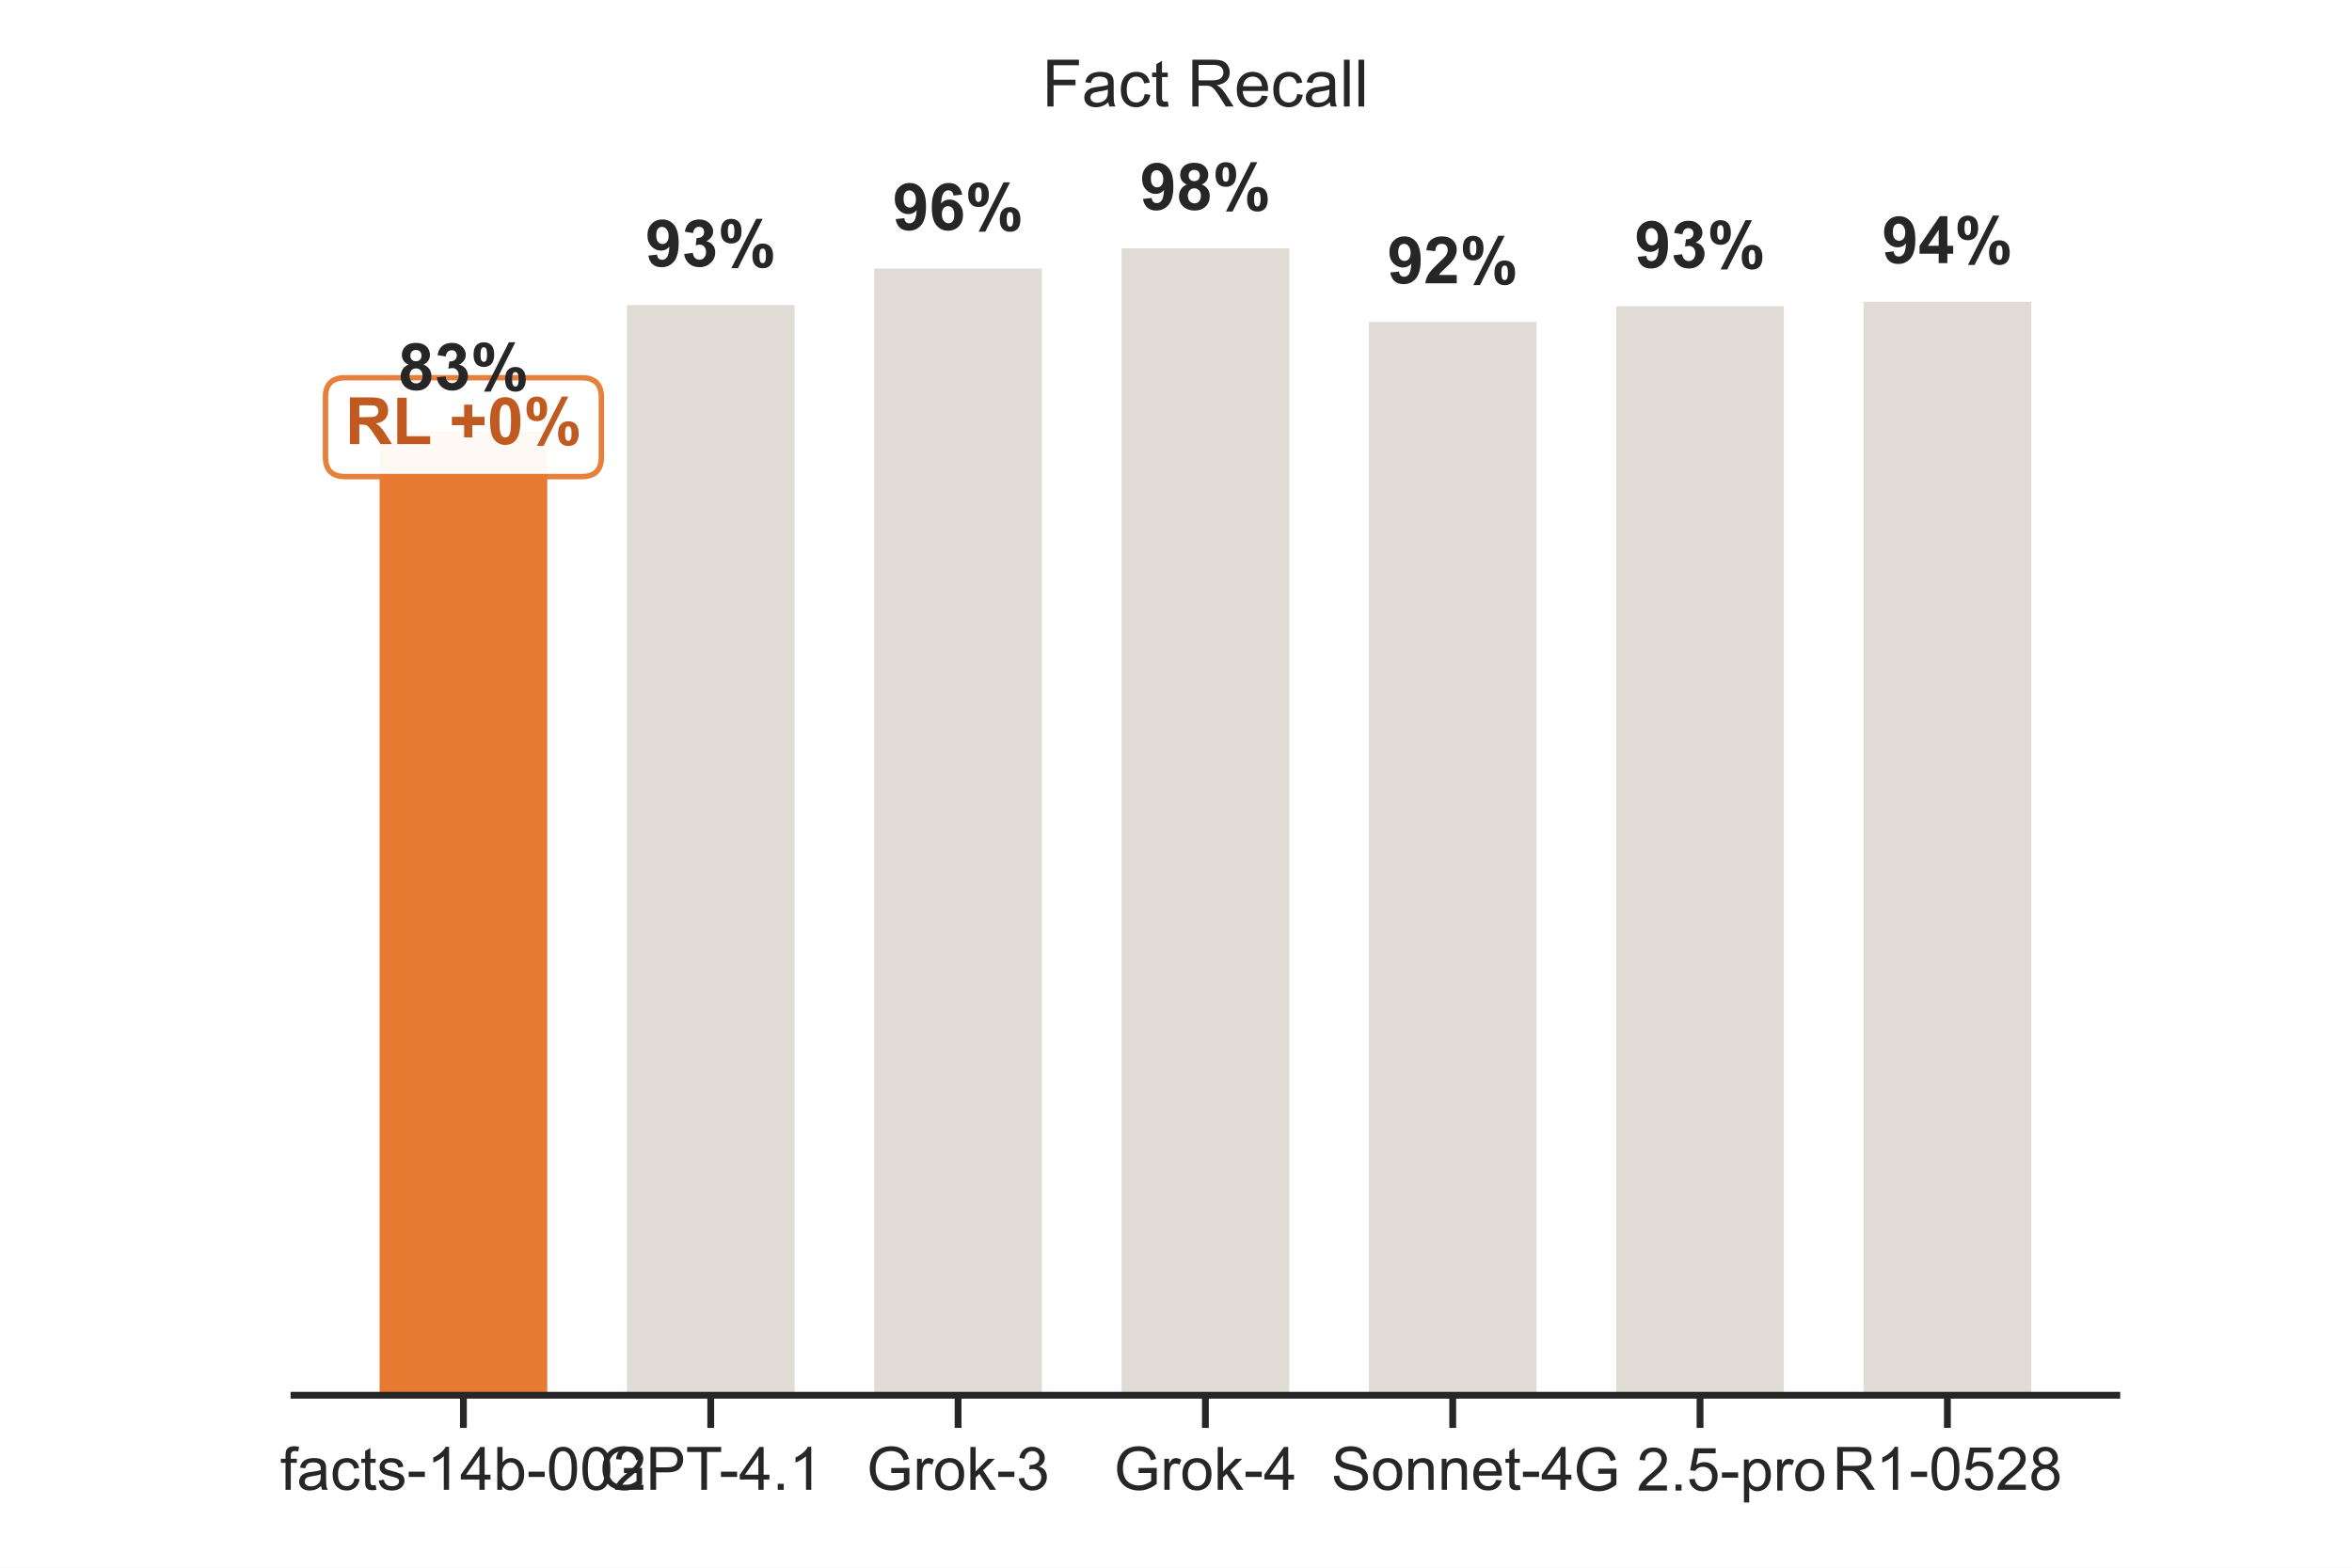
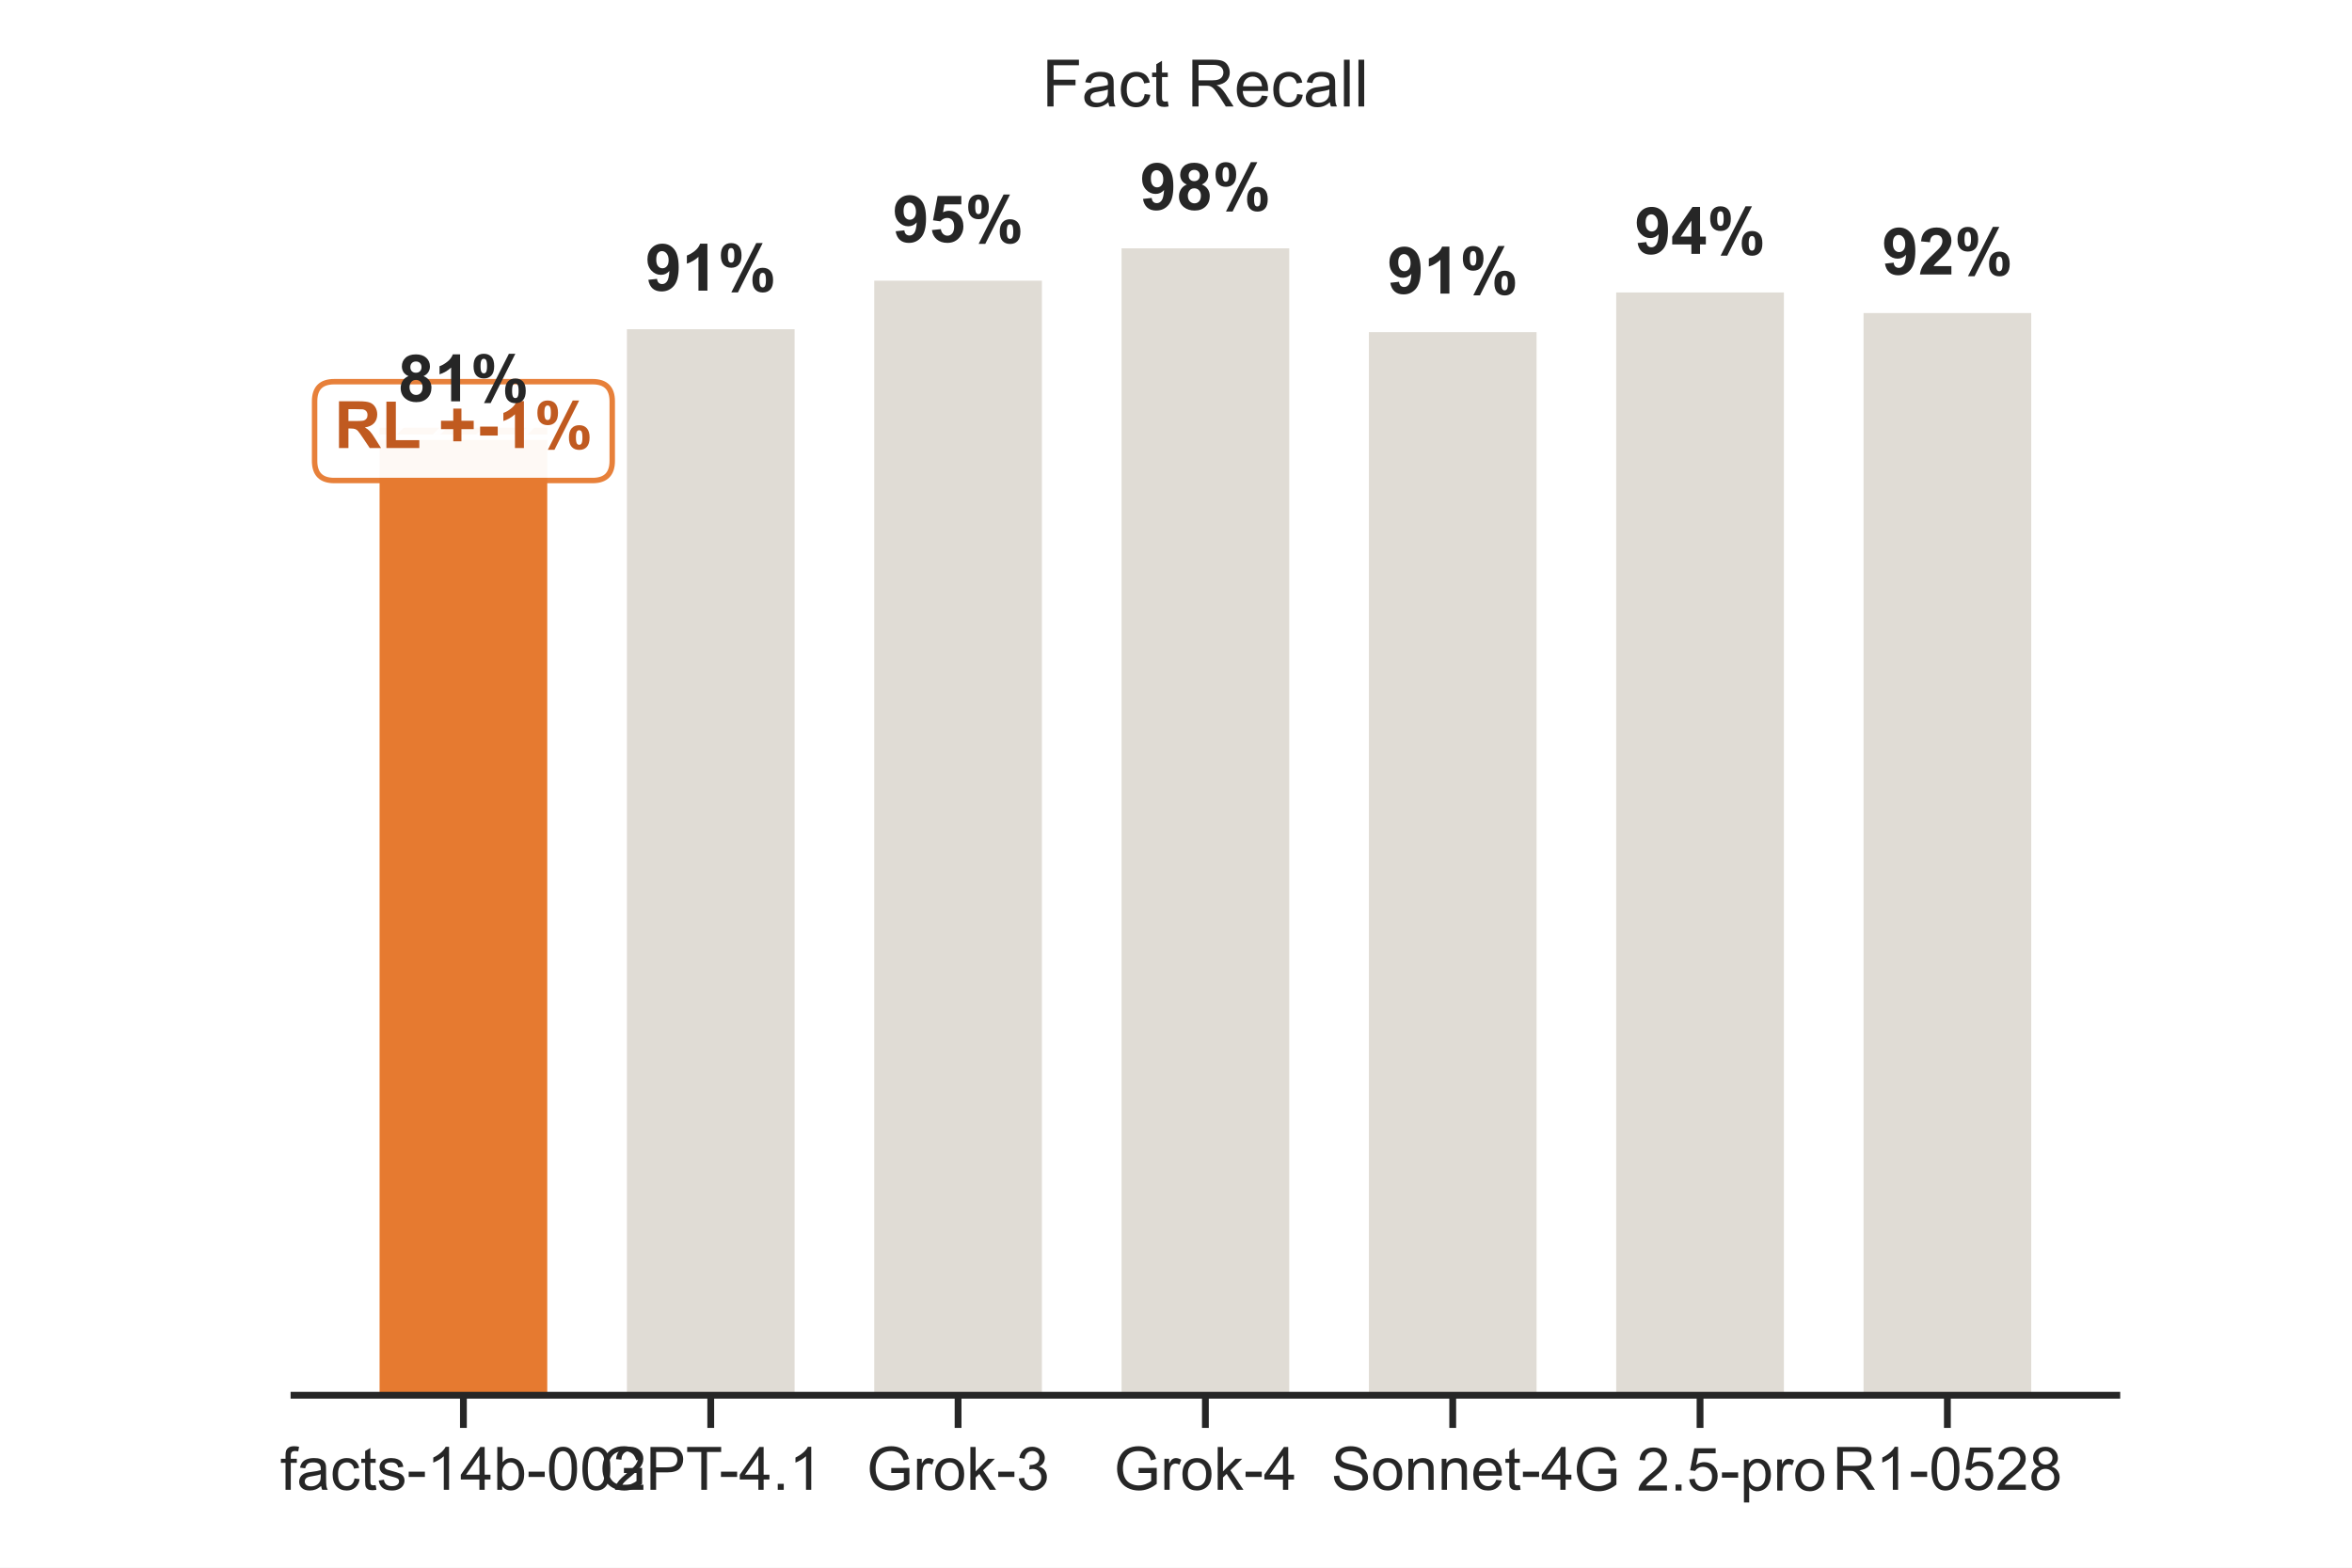
<svg xmlns="http://www.w3.org/2000/svg" xmlns:xlink="http://www.w3.org/1999/xlink" width="432pt" height="288pt" viewBox="0 0 432 288" version="1.1">
  <defs>
    <style type="text/css">*{stroke-linejoin: round; stroke-linecap: butt}</style>
  </defs>
  <g id="figure_1">
    <g id="patch_1">
      <path d="M 0 288  L 432 288  L 432 0  L 0 0  z " style="fill: #ffffff" />
    </g>
    <g id="axes_1">
      <g id="patch_2">
        <path d="M 54 256.32  L 388.8 256.32  L 388.8 34.56  L 54 34.56  z " style="fill: #ffffff" />
      </g>
      <g id="matplotlib.axis_1">
        <g id="xtick_1">
          <g id="line2d_1">
            <defs>
-               <path id="m5589524dae" d="M 0 0  L 0 6  " style="stroke: #262626; stroke-width: 1.25" />
+               <path id="mf2af52d1f0" d="M 0 0  L 0 6  " style="stroke: #262626; stroke-width: 1.25" />
            </defs>
            <g>
-               <use xlink:href="#m5589524dae" x="85.118" y="256.32" style="fill: #262626; stroke: #262626; stroke-width: 1.25" />
+               <use xlink:href="#mf2af52d1f0" x="85.118" y="256.32" style="fill: #262626; stroke: #262626; stroke-width: 1.25" />
            </g>
          </g>
          <g id="text_1">
            <g style="fill: #262626" transform="translate(51.48957 273.6936) scale(0.11 -0.11)">
              <defs>
                <path id="ArialMT-66" d="M 556 0  L 556 2881  L 59 2881  L 59 3319  L 556 3319  L 556 3672  Q 556 4006 616 4169  Q 697 4388 901 4523  Q 1106 4659 1475 4659  Q 1713 4659 2000 4603  L 1916 4113  Q 1741 4144 1584 4144  Q 1328 4144 1222 4034  Q 1116 3925 1116 3625  L 1116 3319  L 1763 3319  L 1763 2881  L 1116 2881  L 1116 0  L 556 0  z " transform="scale(0.015625)" />
                <path id="ArialMT-61" d="M 2588 409  Q 2275 144 1986 34  Q 1697 -75 1366 -75  Q 819 -75 525 192  Q 231 459 231 875  Q 231 1119 342 1320  Q 453 1522 633 1644  Q 813 1766 1038 1828  Q 1203 1872 1538 1913  Q 2219 1994 2541 2106  Q 2544 2222 2544 2253  Q 2544 2597 2384 2738  Q 2169 2928 1744 2928  Q 1347 2928 1158 2789  Q 969 2650 878 2297  L 328 2372  Q 403 2725 575 2942  Q 747 3159 1072 3276  Q 1397 3394 1825 3394  Q 2250 3394 2515 3294  Q 2781 3194 2906 3042  Q 3031 2891 3081 2659  Q 3109 2516 3109 2141  L 3109 1391  Q 3109 606 3145 398  Q 3181 191 3288 0  L 2700 0  Q 2613 175 2588 409  z M 2541 1666  Q 2234 1541 1622 1453  Q 1275 1403 1131 1340  Q 988 1278 909 1158  Q 831 1038 831 891  Q 831 666 1001 516  Q 1172 366 1500 366  Q 1825 366 2078 508  Q 2331 650 2450 897  Q 2541 1088 2541 1459  L 2541 1666  z " transform="scale(0.015625)" />
                <path id="ArialMT-63" d="M 2588 1216  L 3141 1144  Q 3050 572 2676 248  Q 2303 -75 1759 -75  Q 1078 -75 664 370  Q 250 816 250 1647  Q 250 2184 428 2587  Q 606 2991 970 3192  Q 1334 3394 1763 3394  Q 2303 3394 2647 3120  Q 2991 2847 3088 2344  L 2541 2259  Q 2463 2594 2264 2762  Q 2066 2931 1784 2931  Q 1359 2931 1093 2626  Q 828 2322 828 1663  Q 828 994 1084 691  Q 1341 388 1753 388  Q 2084 388 2306 591  Q 2528 794 2588 1216  z " transform="scale(0.015625)" />
                <path id="ArialMT-74" d="M 1650 503  L 1731 6  Q 1494 -44 1306 -44  Q 1000 -44 831 53  Q 663 150 594 308  Q 525 466 525 972  L 525 2881  L 113 2881  L 113 3319  L 525 3319  L 525 4141  L 1084 4478  L 1084 3319  L 1650 3319  L 1650 2881  L 1084 2881  L 1084 941  Q 1084 700 1114 631  Q 1144 563 1211 522  Q 1278 481 1403 481  Q 1497 481 1650 503  z " transform="scale(0.015625)" />
                <path id="ArialMT-73" d="M 197 991  L 753 1078  Q 800 744 1014 566  Q 1228 388 1613 388  Q 2000 388 2187 545  Q 2375 703 2375 916  Q 2375 1106 2209 1216  Q 2094 1291 1634 1406  Q 1016 1563 777 1677  Q 538 1791 414 1992  Q 291 2194 291 2438  Q 291 2659 392 2848  Q 494 3038 669 3163  Q 800 3259 1026 3326  Q 1253 3394 1513 3394  Q 1903 3394 2198 3281  Q 2494 3169 2634 2976  Q 2775 2784 2828 2463  L 2278 2388  Q 2241 2644 2061 2787  Q 1881 2931 1553 2931  Q 1166 2931 1000 2803  Q 834 2675 834 2503  Q 834 2394 903 2306  Q 972 2216 1119 2156  Q 1203 2125 1616 2013  Q 2213 1853 2448 1751  Q 2684 1650 2818 1456  Q 2953 1263 2953 975  Q 2953 694 2789 445  Q 2625 197 2315 61  Q 2006 -75 1616 -75  Q 969 -75 630 194  Q 291 463 197 991  z " transform="scale(0.015625)" />
                <path id="ArialMT-2d" d="M 203 1375  L 203 1941  L 1931 1941  L 1931 1375  L 203 1375  z " transform="scale(0.015625)" />
                <path id="ArialMT-31" d="M 2384 0  L 1822 0  L 1822 3584  Q 1619 3391 1289 3197  Q 959 3003 697 2906  L 697 3450  Q 1169 3672 1522 3987  Q 1875 4303 2022 4600  L 2384 4600  L 2384 0  z " transform="scale(0.015625)" />
                <path id="ArialMT-34" d="M 2069 0  L 2069 1097  L 81 1097  L 81 1613  L 2172 4581  L 2631 4581  L 2631 1613  L 3250 1613  L 3250 1097  L 2631 1097  L 2631 0  L 2069 0  z M 2069 1613  L 2069 3678  L 634 1613  L 2069 1613  z " transform="scale(0.015625)" />
                <path id="ArialMT-62" d="M 941 0  L 419 0  L 419 4581  L 981 4581  L 981 2947  Q 1338 3394 1891 3394  Q 2197 3394 2470 3270  Q 2744 3147 2920 2923  Q 3097 2700 3197 2384  Q 3297 2069 3297 1709  Q 3297 856 2875 390  Q 2453 -75 1863 -75  Q 1275 -75 941 416  L 941 0  z M 934 1684  Q 934 1088 1097 822  Q 1363 388 1816 388  Q 2184 388 2453 708  Q 2722 1028 2722 1663  Q 2722 2313 2464 2622  Q 2206 2931 1841 2931  Q 1472 2931 1203 2611  Q 934 2291 934 1684  z " transform="scale(0.015625)" />
                <path id="ArialMT-30" d="M 266 2259  Q 266 3072 433 3567  Q 600 4063 929 4331  Q 1259 4600 1759 4600  Q 2128 4600 2406 4451  Q 2684 4303 2865 4023  Q 3047 3744 3150 3342  Q 3253 2941 3253 2259  Q 3253 1453 3087 958  Q 2922 463 2592 192  Q 2263 -78 1759 -78  Q 1097 -78 719 397  Q 266 969 266 2259  z M 844 2259  Q 844 1131 1108 757  Q 1372 384 1759 384  Q 2147 384 2411 759  Q 2675 1134 2675 2259  Q 2675 3391 2411 3762  Q 2147 4134 1753 4134  Q 1366 4134 1134 3806  Q 844 3388 844 2259  z " transform="scale(0.015625)" />
                <path id="ArialMT-32" d="M 3222 541  L 3222 0  L 194 0  Q 188 203 259 391  Q 375 700 629 1000  Q 884 1300 1366 1694  Q 2113 2306 2375 2664  Q 2638 3022 2638 3341  Q 2638 3675 2398 3904  Q 2159 4134 1775 4134  Q 1369 4134 1125 3890  Q 881 3647 878 3216  L 300 3275  Q 359 3922 746 4261  Q 1134 4600 1788 4600  Q 2447 4600 2831 4234  Q 3216 3869 3216 3328  Q 3216 3053 3103 2787  Q 2991 2522 2730 2228  Q 2469 1934 1863 1422  Q 1356 997 1212 845  Q 1069 694 975 541  L 3222 541  z " transform="scale(0.015625)" />
              </defs>
              <use xlink:href="#ArialMT-66" />
              <use xlink:href="#ArialMT-61" transform="translate(27.7832 0)" />
              <use xlink:href="#ArialMT-63" transform="translate(83.39844 0)" />
              <use xlink:href="#ArialMT-74" transform="translate(133.3984 0)" />
              <use xlink:href="#ArialMT-73" transform="translate(161.1816 0)" />
              <use xlink:href="#ArialMT-2d" transform="translate(211.1816 0)" />
              <use xlink:href="#ArialMT-31" transform="translate(244.4824 0)" />
              <use xlink:href="#ArialMT-34" transform="translate(300.0977 0)" />
              <use xlink:href="#ArialMT-62" transform="translate(355.7129 0)" />
              <use xlink:href="#ArialMT-2d" transform="translate(411.3281 0)" />
              <use xlink:href="#ArialMT-30" transform="translate(444.6289 0)" />
              <use xlink:href="#ArialMT-30" transform="translate(500.2441 0)" />
              <use xlink:href="#ArialMT-32" transform="translate(555.8594 0)" />
            </g>
          </g>
        </g>
        <g id="xtick_2">
          <g id="line2d_2">
            <g>
-               <use xlink:href="#m5589524dae" x="130.545" y="256.32" style="fill: #262626; stroke: #262626; stroke-width: 1.25" />
+               <use xlink:href="#mf2af52d1f0" x="130.545" y="256.32" style="fill: #262626; stroke: #262626; stroke-width: 1.25" />
            </g>
          </g>
          <g id="text_2">
            <g style="fill: #262626" transform="translate(110.0654 273.6936) scale(0.11 -0.11)">
              <defs>
                <path id="ArialMT-47" d="M 2638 1797  L 2638 2334  L 4578 2338  L 4578 638  Q 4131 281 3656 101  Q 3181 -78 2681 -78  Q 2006 -78 1454 211  Q 903 500 622 1047  Q 341 1594 341 2269  Q 341 2938 620 3517  Q 900 4097 1425 4378  Q 1950 4659 2634 4659  Q 3131 4659 3532 4498  Q 3934 4338 4162 4050  Q 4391 3763 4509 3300  L 3963 3150  Q 3859 3500 3706 3700  Q 3553 3900 3268 4020  Q 2984 4141 2638 4141  Q 2222 4141 1919 4014  Q 1616 3888 1430 3681  Q 1244 3475 1141 3228  Q 966 2803 966 2306  Q 966 1694 1177 1281  Q 1388 869 1791 669  Q 2194 469 2647 469  Q 3041 469 3416 620  Q 3791 772 3984 944  L 3984 1797  L 2638 1797  z " transform="scale(0.015625)" />
                <path id="ArialMT-50" d="M 494 0  L 494 4581  L 2222 4581  Q 2678 4581 2919 4538  Q 3256 4481 3484 4323  Q 3713 4166 3852 3881  Q 3991 3597 3991 3256  Q 3991 2672 3619 2267  Q 3247 1863 2275 1863  L 1100 1863  L 1100 0  L 494 0  z M 1100 2403  L 2284 2403  Q 2872 2403 3119 2622  Q 3366 2841 3366 3238  Q 3366 3525 3220 3729  Q 3075 3934 2838 4000  Q 2684 4041 2272 4041  L 1100 4041  L 1100 2403  z " transform="scale(0.015625)" />
                <path id="ArialMT-54" d="M 1659 0  L 1659 4041  L 150 4041  L 150 4581  L 3781 4581  L 3781 4041  L 2266 4041  L 2266 0  L 1659 0  z " transform="scale(0.015625)" />
                <path id="ArialMT-2e" d="M 581 0  L 581 641  L 1222 641  L 1222 0  L 581 0  z " transform="scale(0.015625)" />
              </defs>
              <use xlink:href="#ArialMT-47" />
              <use xlink:href="#ArialMT-50" transform="translate(77.7832 0)" />
              <use xlink:href="#ArialMT-54" transform="translate(144.4824 0)" />
              <use xlink:href="#ArialMT-2d" transform="translate(200.0664 0)" />
              <use xlink:href="#ArialMT-34" transform="translate(233.3672 0)" />
              <use xlink:href="#ArialMT-2e" transform="translate(288.9824 0)" />
              <use xlink:href="#ArialMT-31" transform="translate(316.7656 0)" />
            </g>
          </g>
        </g>
        <g id="xtick_3">
          <g id="line2d_3">
            <g>
-               <use xlink:href="#m5589524dae" x="175.973" y="256.32" style="fill: #262626; stroke: #262626; stroke-width: 1.25" />
+               <use xlink:href="#mf2af52d1f0" x="175.973" y="256.32" style="fill: #262626; stroke: #262626; stroke-width: 1.25" />
            </g>
          </g>
          <g id="text_3">
            <g style="fill: #262626" transform="translate(159.1649 273.6936) scale(0.11 -0.11)">
              <defs>
                <path id="ArialMT-72" d="M 416 0  L 416 3319  L 922 3319  L 922 2816  Q 1116 3169 1280 3281  Q 1444 3394 1641 3394  Q 1925 3394 2219 3213  L 2025 2691  Q 1819 2813 1613 2813  Q 1428 2813 1281 2702  Q 1134 2591 1072 2394  Q 978 2094 978 1738  L 978 0  L 416 0  z " transform="scale(0.015625)" />
                <path id="ArialMT-6f" d="M 213 1659  Q 213 2581 725 3025  Q 1153 3394 1769 3394  Q 2453 3394 2887 2945  Q 3322 2497 3322 1706  Q 3322 1066 3130 698  Q 2938 331 2570 128  Q 2203 -75 1769 -75  Q 1072 -75 642 372  Q 213 819 213 1659  z M 791 1659  Q 791 1022 1069 705  Q 1347 388 1769 388  Q 2188 388 2466 706  Q 2744 1025 2744 1678  Q 2744 2294 2464 2611  Q 2184 2928 1769 2928  Q 1347 2928 1069 2612  Q 791 2297 791 1659  z " transform="scale(0.015625)" />
                <path id="ArialMT-6b" d="M 425 0  L 425 4581  L 988 4581  L 988 1969  L 2319 3319  L 3047 3319  L 1778 2088  L 3175 0  L 2481 0  L 1384 1697  L 988 1316  L 988 0  L 425 0  z " transform="scale(0.015625)" />
                <path id="ArialMT-33" d="M 269 1209  L 831 1284  Q 928 806 1161 595  Q 1394 384 1728 384  Q 2125 384 2398 659  Q 2672 934 2672 1341  Q 2672 1728 2419 1979  Q 2166 2231 1775 2231  Q 1616 2231 1378 2169  L 1441 2663  Q 1497 2656 1531 2656  Q 1891 2656 2178 2843  Q 2466 3031 2466 3422  Q 2466 3731 2256 3934  Q 2047 4138 1716 4138  Q 1388 4138 1169 3931  Q 950 3725 888 3313  L 325 3413  Q 428 3978 793 4289  Q 1159 4600 1703 4600  Q 2078 4600 2393 4439  Q 2709 4278 2876 4000  Q 3044 3722 3044 3409  Q 3044 3113 2884 2869  Q 2725 2625 2413 2481  Q 2819 2388 3044 2092  Q 3269 1797 3269 1353  Q 3269 753 2831 336  Q 2394 -81 1725 -81  Q 1122 -81 723 278  Q 325 638 269 1209  z " transform="scale(0.015625)" />
              </defs>
              <use xlink:href="#ArialMT-47" />
              <use xlink:href="#ArialMT-72" transform="translate(77.7832 0)" />
              <use xlink:href="#ArialMT-6f" transform="translate(111.084 0)" />
              <use xlink:href="#ArialMT-6b" transform="translate(166.6992 0)" />
              <use xlink:href="#ArialMT-2d" transform="translate(216.6992 0)" />
              <use xlink:href="#ArialMT-33" transform="translate(250 0)" />
            </g>
          </g>
        </g>
        <g id="xtick_4">
          <g id="line2d_4">
            <g>
-               <use xlink:href="#m5589524dae" x="221.4" y="256.32" style="fill: #262626; stroke: #262626; stroke-width: 1.25" />
+               <use xlink:href="#mf2af52d1f0" x="221.4" y="256.32" style="fill: #262626; stroke: #262626; stroke-width: 1.25" />
            </g>
          </g>
          <g id="text_4">
            <g style="fill: #262626" transform="translate(204.5923 273.6936) scale(0.11 -0.11)">
              <use xlink:href="#ArialMT-47" />
              <use xlink:href="#ArialMT-72" transform="translate(77.7832 0)" />
              <use xlink:href="#ArialMT-6f" transform="translate(111.084 0)" />
              <use xlink:href="#ArialMT-6b" transform="translate(166.6992 0)" />
              <use xlink:href="#ArialMT-2d" transform="translate(216.6992 0)" />
              <use xlink:href="#ArialMT-34" transform="translate(250 0)" />
            </g>
          </g>
        </g>
        <g id="xtick_5">
          <g id="line2d_5">
            <g>
-               <use xlink:href="#m5589524dae" x="266.827" y="256.32" style="fill: #262626; stroke: #262626; stroke-width: 1.25" />
+               <use xlink:href="#mf2af52d1f0" x="266.827" y="256.32" style="fill: #262626; stroke: #262626; stroke-width: 1.25" />
            </g>
          </g>
          <g id="text_5">
            <g style="fill: #262626" transform="translate(244.5069 273.6936) scale(0.11 -0.11)">
              <defs>
                <path id="ArialMT-53" d="M 288 1472  L 859 1522  Q 900 1178 1048 958  Q 1197 738 1509 602  Q 1822 466 2213 466  Q 2559 466 2825 569  Q 3091 672 3220 851  Q 3350 1031 3350 1244  Q 3350 1459 3225 1620  Q 3100 1781 2813 1891  Q 2628 1963 1997 2114  Q 1366 2266 1113 2400  Q 784 2572 623 2826  Q 463 3081 463 3397  Q 463 3744 659 4045  Q 856 4347 1234 4503  Q 1613 4659 2075 4659  Q 2584 4659 2973 4495  Q 3363 4331 3572 4012  Q 3781 3694 3797 3291  L 3216 3247  Q 3169 3681 2898 3903  Q 2628 4125 2100 4125  Q 1550 4125 1298 3923  Q 1047 3722 1047 3438  Q 1047 3191 1225 3031  Q 1400 2872 2139 2705  Q 2878 2538 3153 2413  Q 3553 2228 3743 1945  Q 3934 1663 3934 1294  Q 3934 928 3725 604  Q 3516 281 3123 101  Q 2731 -78 2241 -78  Q 1619 -78 1198 103  Q 778 284 539 648  Q 300 1013 288 1472  z " transform="scale(0.015625)" />
                <path id="ArialMT-6e" d="M 422 0  L 422 3319  L 928 3319  L 928 2847  Q 1294 3394 1984 3394  Q 2284 3394 2536 3286  Q 2788 3178 2913 3003  Q 3038 2828 3088 2588  Q 3119 2431 3119 2041  L 3119 0  L 2556 0  L 2556 2019  Q 2556 2363 2490 2533  Q 2425 2703 2258 2804  Q 2091 2906 1866 2906  Q 1506 2906 1245 2678  Q 984 2450 984 1813  L 984 0  L 422 0  z " transform="scale(0.015625)" />
                <path id="ArialMT-65" d="M 2694 1069  L 3275 997  Q 3138 488 2766 206  Q 2394 -75 1816 -75  Q 1088 -75 661 373  Q 234 822 234 1631  Q 234 2469 665 2931  Q 1097 3394 1784 3394  Q 2450 3394 2872 2941  Q 3294 2488 3294 1666  Q 3294 1616 3291 1516  L 816 1516  Q 847 969 1125 678  Q 1403 388 1819 388  Q 2128 388 2347 550  Q 2566 713 2694 1069  z M 847 1978  L 2700 1978  Q 2663 2397 2488 2606  Q 2219 2931 1791 2931  Q 1403 2931 1139 2672  Q 875 2413 847 1978  z " transform="scale(0.015625)" />
              </defs>
              <use xlink:href="#ArialMT-53" />
              <use xlink:href="#ArialMT-6f" transform="translate(66.69922 0)" />
              <use xlink:href="#ArialMT-6e" transform="translate(122.3145 0)" />
              <use xlink:href="#ArialMT-6e" transform="translate(177.9297 0)" />
              <use xlink:href="#ArialMT-65" transform="translate(233.5449 0)" />
              <use xlink:href="#ArialMT-74" transform="translate(289.1602 0)" />
              <use xlink:href="#ArialMT-2d" transform="translate(316.9434 0)" />
              <use xlink:href="#ArialMT-34" transform="translate(350.2441 0)" />
            </g>
          </g>
        </g>
        <g id="xtick_6">
          <g id="line2d_6">
            <g>
-               <use xlink:href="#m5589524dae" x="312.255" y="256.32" style="fill: #262626; stroke: #262626; stroke-width: 1.25" />
+               <use xlink:href="#mf2af52d1f0" x="312.255" y="256.32" style="fill: #262626; stroke: #262626; stroke-width: 1.25" />
            </g>
          </g>
          <g id="text_6">
            <g style="fill: #262626" transform="translate(289.0242 273.8277) scale(0.11 -0.11)">
              <defs>
                <path id="ArialMT-20" transform="scale(0.015625)" />
                <path id="ArialMT-35" d="M 266 1200  L 856 1250  Q 922 819 1161 601  Q 1400 384 1738 384  Q 2144 384 2425 690  Q 2706 997 2706 1503  Q 2706 1984 2436 2262  Q 2166 2541 1728 2541  Q 1456 2541 1237 2417  Q 1019 2294 894 2097  L 366 2166  L 809 4519  L 3088 4519  L 3088 3981  L 1259 3981  L 1013 2750  Q 1425 3038 1878 3038  Q 2478 3038 2890 2622  Q 3303 2206 3303 1553  Q 3303 931 2941 478  Q 2500 -78 1738 -78  Q 1113 -78 717 272  Q 322 622 266 1200  z " transform="scale(0.015625)" />
                <path id="ArialMT-70" d="M 422 -1272  L 422 3319  L 934 3319  L 934 2888  Q 1116 3141 1344 3267  Q 1572 3394 1897 3394  Q 2322 3394 2647 3175  Q 2972 2956 3137 2557  Q 3303 2159 3303 1684  Q 3303 1175 3120 767  Q 2938 359 2589 142  Q 2241 -75 1856 -75  Q 1575 -75 1351 44  Q 1128 163 984 344  L 984 -1272  L 422 -1272  z M 931 1641  Q 931 1000 1190 694  Q 1450 388 1819 388  Q 2194 388 2461 705  Q 2728 1022 2728 1688  Q 2728 2322 2467 2637  Q 2206 2953 1844 2953  Q 1484 2953 1207 2617  Q 931 2281 931 1641  z " transform="scale(0.015625)" />
              </defs>
              <use xlink:href="#ArialMT-47" />
              <use xlink:href="#ArialMT-20" transform="translate(77.7832 0)" />
              <use xlink:href="#ArialMT-32" transform="translate(105.5664 0)" />
              <use xlink:href="#ArialMT-2e" transform="translate(161.1816 0)" />
              <use xlink:href="#ArialMT-35" transform="translate(188.9648 0)" />
              <use xlink:href="#ArialMT-2d" transform="translate(244.5801 0)" />
              <use xlink:href="#ArialMT-70" transform="translate(277.8809 0)" />
              <use xlink:href="#ArialMT-72" transform="translate(333.4961 0)" />
              <use xlink:href="#ArialMT-6f" transform="translate(366.7969 0)" />
            </g>
          </g>
        </g>
        <g id="xtick_7">
          <g id="line2d_7">
            <g>
-               <use xlink:href="#m5589524dae" x="357.682" y="256.32" style="fill: #262626; stroke: #262626; stroke-width: 1.25" />
+               <use xlink:href="#mf2af52d1f0" x="357.682" y="256.32" style="fill: #262626; stroke: #262626; stroke-width: 1.25" />
            </g>
          </g>
          <g id="text_7">
            <g style="fill: #262626" transform="translate(336.5863 273.6936) scale(0.11 -0.11)">
              <defs>
                <path id="ArialMT-52" d="M 503 0  L 503 4581  L 2534 4581  Q 3147 4581 3465 4457  Q 3784 4334 3975 4021  Q 4166 3709 4166 3331  Q 4166 2844 3850 2509  Q 3534 2175 2875 2084  Q 3116 1969 3241 1856  Q 3506 1613 3744 1247  L 4541 0  L 3778 0  L 3172 953  Q 2906 1366 2734 1584  Q 2563 1803 2427 1890  Q 2291 1978 2150 2013  Q 2047 2034 1813 2034  L 1109 2034  L 1109 0  L 503 0  z M 1109 2559  L 2413 2559  Q 2828 2559 3062 2645  Q 3297 2731 3419 2920  Q 3541 3109 3541 3331  Q 3541 3656 3305 3865  Q 3069 4075 2559 4075  L 1109 4075  L 1109 2559  z " transform="scale(0.015625)" />
                <path id="ArialMT-38" d="M 1131 2484  Q 781 2613 612 2850  Q 444 3088 444 3419  Q 444 3919 803 4259  Q 1163 4600 1759 4600  Q 2359 4600 2725 4251  Q 3091 3903 3091 3403  Q 3091 3084 2923 2848  Q 2756 2613 2416 2484  Q 2838 2347 3058 2040  Q 3278 1734 3278 1309  Q 3278 722 2862 322  Q 2447 -78 1769 -78  Q 1091 -78 675 323  Q 259 725 259 1325  Q 259 1772 486 2073  Q 713 2375 1131 2484  z M 1019 3438  Q 1019 3113 1228 2906  Q 1438 2700 1772 2700  Q 2097 2700 2305 2904  Q 2513 3109 2513 3406  Q 2513 3716 2298 3927  Q 2084 4138 1766 4138  Q 1444 4138 1231 3931  Q 1019 3725 1019 3438  z M 838 1322  Q 838 1081 952 856  Q 1066 631 1291 507  Q 1516 384 1775 384  Q 2178 384 2440 643  Q 2703 903 2703 1303  Q 2703 1709 2433 1975  Q 2163 2241 1756 2241  Q 1359 2241 1098 1978  Q 838 1716 838 1322  z " transform="scale(0.015625)" />
              </defs>
              <use xlink:href="#ArialMT-52" />
              <use xlink:href="#ArialMT-31" transform="translate(72.2168 0)" />
              <use xlink:href="#ArialMT-2d" transform="translate(127.832 0)" />
              <use xlink:href="#ArialMT-30" transform="translate(161.1328 0)" />
              <use xlink:href="#ArialMT-35" transform="translate(216.748 0)" />
              <use xlink:href="#ArialMT-32" transform="translate(272.3633 0)" />
              <use xlink:href="#ArialMT-38" transform="translate(327.9785 0)" />
            </g>
          </g>
        </g>
      </g>
      <g id="matplotlib.axis_2" />
      <g id="patch_3">
-         <path d="M 69.218 256.32  L 101.017 256.32  L 101.017 78.744  L 69.218 78.744  z " clip-path="url(#p4e9a33a84d)" style="fill: #e67a30; stroke: #ffffff; stroke-linejoin: miter" />
+         <path d="M 69.218 256.32  L 101.017 256.32  L 101.017 78.075  L 69.218 78.075  z " clip-path="url(#pfef1c93500)" style="fill: #e67a30; stroke: #ffffff; stroke-linejoin: miter" />
      </g>
      <g id="patch_4">
-         <path d="M 69.218 78.744  L 101.017 78.744  L 101.017 78.206  L 69.218 78.206  z " clip-path="url(#p4e9a33a84d)" style="fill: url(#h4579ff889d); opacity: 0.95; stroke: #ffffff; stroke-linejoin: miter" />
+         <path d="M 69.218 78.075  L 101.017 78.075  L 101.017 80.32  L 69.218 80.32  z " clip-path="url(#pfef1c93500)" style="fill: url(#h8965231461); opacity: 0.95; stroke: #ffffff; stroke-linejoin: miter" />
      </g>
      <g id="patch_5">
-         <path d="M 114.646 256.32  L 146.445 256.32  L 146.445 55.53  L 114.646 55.53  z " clip-path="url(#p4e9a33a84d)" style="fill: #e0dcd5; stroke: #ffffff; stroke-linejoin: miter" />
+         <path d="M 114.646 256.32  L 146.445 256.32  L 146.445 59.984  L 114.646 59.984  z " clip-path="url(#pfef1c93500)" style="fill: #e0dcd5; stroke: #ffffff; stroke-linejoin: miter" />
      </g>
      <g id="patch_6">
-         <path d="M 160.073 256.32  L 191.872 256.32  L 191.872 48.829  L 160.073 48.829  z " clip-path="url(#p4e9a33a84d)" style="fill: #e0dcd5; stroke: #ffffff; stroke-linejoin: miter" />
+         <path d="M 160.073 256.32  L 191.872 256.32  L 191.872 51.065  L 160.073 51.065  z " clip-path="url(#pfef1c93500)" style="fill: #e0dcd5; stroke: #ffffff; stroke-linejoin: miter" />
      </g>
      <g id="patch_7">
-         <path d="M 205.5 256.32  L 237.3 256.32  L 237.3 45.12  L 205.5 45.12  z " clip-path="url(#p4e9a33a84d)" style="fill: #e0dcd5; stroke: #ffffff; stroke-linejoin: miter" />
+         <path d="M 205.5 256.32  L 237.3 256.32  L 237.3 45.12  L 205.5 45.12  z " clip-path="url(#pfef1c93500)" style="fill: #e0dcd5; stroke: #ffffff; stroke-linejoin: miter" />
      </g>
      <g id="patch_8">
-         <path d="M 250.928 256.32  L 282.727 256.32  L 282.727 58.642  L 250.928 58.642  z " clip-path="url(#p4e9a33a84d)" style="fill: #e0dcd5; stroke: #ffffff; stroke-linejoin: miter" />
+         <path d="M 250.928 256.32  L 282.727 256.32  L 282.727 60.524  L 250.928 60.524  z " clip-path="url(#pfef1c93500)" style="fill: #e0dcd5; stroke: #ffffff; stroke-linejoin: miter" />
      </g>
      <g id="patch_9">
-         <path d="M 296.355 256.32  L 328.154 256.32  L 328.154 55.77  L 296.355 55.77  z " clip-path="url(#p4e9a33a84d)" style="fill: #e0dcd5; stroke: #ffffff; stroke-linejoin: miter" />
+         <path d="M 296.355 256.32  L 328.154 256.32  L 328.154 53.227  L 296.355 53.227  z " clip-path="url(#pfef1c93500)" style="fill: #e0dcd5; stroke: #ffffff; stroke-linejoin: miter" />
      </g>
      <g id="patch_10">
-         <path d="M 341.783 256.32  L 373.582 256.32  L 373.582 54.932  L 341.783 54.932  z " clip-path="url(#p4e9a33a84d)" style="fill: #e0dcd5; stroke: #ffffff; stroke-linejoin: miter" />
+         <path d="M 341.783 256.32  L 373.582 256.32  L 373.582 57.011  L 341.783 57.011  z " clip-path="url(#pfef1c93500)" style="fill: #e0dcd5; stroke: #ffffff; stroke-linejoin: miter" />
      </g>
      <g id="patch_11">
        <path d="M 54 256.32  L 388.8 256.32  " style="fill: none; stroke: #262626; stroke-width: 1.25; stroke-linejoin: miter; stroke-linecap: square" />
      </g>
      <g id="text_8">
        <g id="patch_12">
-           <path d="M 63.382 87.554  L 106.854 87.554  Q 110.454 87.554 110.454 83.954  L 110.454 72.996  Q 110.454 69.396 106.854 69.396  L 63.382 69.396  Q 59.782 69.396 59.782 72.996  L 59.782 83.954  Q 59.782 87.554 63.382 87.554  z " style="fill: #ffffff; opacity: 0.95; stroke: #e67a30; stroke-linejoin: miter" />
-         </g>
-         <g style="fill: #c05a20" transform="translate(63.38184 81.58587) scale(0.12 -0.12)">
+           <path d="M 61.384 88.276  L 108.852 88.276  Q 112.452 88.276 112.452 84.676  L 112.452 73.719  Q 112.452 70.119 108.852 70.119  L 61.384 70.119  Q 57.784 70.119 57.784 73.719  L 57.784 84.676  Q 57.784 88.276 61.384 88.276  z " style="fill: #ffffff; opacity: 0.95; stroke: #e67a30; stroke-linejoin: miter" />
+         </g>
+         <g style="fill: #c05a20" transform="translate(61.38403 82.30834) scale(0.12 -0.12)">
          <defs>
            <path id="Arial-BoldMT-52" d="M 469 0  L 469 4581  L 2416 4581  Q 3150 4581 3483 4457  Q 3816 4334 4016 4018  Q 4216 3703 4216 3297  Q 4216 2781 3912 2445  Q 3609 2109 3006 2022  Q 3306 1847 3501 1637  Q 3697 1428 4028 894  L 4588 0  L 3481 0  L 2813 997  Q 2456 1531 2325 1670  Q 2194 1809 2047 1861  Q 1900 1913 1581 1913  L 1394 1913  L 1394 0  L 469 0  z M 1394 2644  L 2078 2644  Q 2744 2644 2909 2700  Q 3075 2756 3169 2893  Q 3263 3031 3263 3238  Q 3263 3469 3139 3611  Q 3016 3753 2791 3791  Q 2678 3806 2116 3806  L 1394 3806  L 1394 2644  z " transform="scale(0.015625)" />
            <path id="Arial-BoldMT-4c" d="M 491 0  L 491 4544  L 1416 4544  L 1416 772  L 3716 772  L 3716 0  L 491 0  z " transform="scale(0.015625)" />
            <path id="Arial-BoldMT-20" transform="scale(0.015625)" />
            <path id="Arial-BoldMT-2b" d="M 1466 659  L 1466 1850  L 266 1850  L 266 2672  L 1466 2672  L 1466 3863  L 2266 3863  L 2266 2672  L 3469 2672  L 3469 1850  L 2266 1850  L 2266 659  L 1466 659  z " transform="scale(0.015625)" />
-             <path id="Arial-BoldMT-30" d="M 1756 4600  Q 2422 4600 2797 4125  Q 3244 3563 3244 2259  Q 3244 959 2794 391  Q 2422 -78 1756 -78  Q 1088 -78 678 436  Q 269 950 269 2269  Q 269 3563 719 4131  Q 1091 4600 1756 4600  z M 1756 3872  Q 1597 3872 1472 3770  Q 1347 3669 1278 3406  Q 1188 3066 1188 2259  Q 1188 1453 1269 1151  Q 1350 850 1473 750  Q 1597 650 1756 650  Q 1916 650 2041 751  Q 2166 853 2234 1116  Q 2325 1453 2325 2259  Q 2325 3066 2244 3367  Q 2163 3669 2039 3770  Q 1916 3872 1756 3872  z " transform="scale(0.015625)" />
+             <path id="Arial-BoldMT-2d" d="M 359 1222  L 359 2100  L 2084 2100  L 2084 1222  L 359 1222  z " transform="scale(0.015625)" />
+             <path id="Arial-BoldMT-31" d="M 2519 0  L 1641 0  L 1641 3309  Q 1159 2859 506 2644  L 506 3441  Q 850 3553 1253 3867  Q 1656 4181 1806 4600  L 2519 4600  L 2519 0  z " transform="scale(0.015625)" />
            <path id="Arial-BoldMT-25" d="M 278 3450  Q 278 4066 548 4362  Q 819 4659 1281 4659  Q 1759 4659 2029 4364  Q 2300 4069 2300 3450  Q 2300 2834 2029 2537  Q 1759 2241 1297 2241  Q 819 2241 548 2536  Q 278 2831 278 3450  z M 963 3456  Q 963 3009 1066 2856  Q 1144 2744 1281 2744  Q 1422 2744 1500 2856  Q 1600 3009 1600 3456  Q 1600 3903 1500 4053  Q 1422 4169 1281 4169  Q 1144 4169 1066 4056  Q 963 3903 963 3456  z M 1950 -175  L 1300 -175  L 3741 4659  L 4372 4659  L 1950 -175  z M 3369 1028  Q 3369 1644 3639 1941  Q 3909 2238 4378 2238  Q 4850 2238 5120 1941  Q 5391 1644 5391 1028  Q 5391 409 5120 112  Q 4850 -184 4388 -184  Q 3909 -184 3639 112  Q 3369 409 3369 1028  z M 4053 1031  Q 4053 584 4156 434  Q 4234 319 4372 319  Q 4513 319 4588 431  Q 4691 584 4691 1031  Q 4691 1478 4591 1631  Q 4513 1744 4372 1744  Q 4231 1744 4156 1631  Q 4053 1478 4053 1031  z " transform="scale(0.015625)" />
          </defs>
          <use xlink:href="#Arial-BoldMT-52" />
          <use xlink:href="#Arial-BoldMT-4c" transform="translate(72.2168 0)" />
          <use xlink:href="#Arial-BoldMT-20" transform="translate(131.5508 0)" />
          <use xlink:href="#Arial-BoldMT-2b" transform="translate(159.334 0)" />
-           <use xlink:href="#Arial-BoldMT-30" transform="translate(217.7324 0)" />
-           <use xlink:href="#Arial-BoldMT-25" transform="translate(273.3477 0)" />
+           <use xlink:href="#Arial-BoldMT-2d" transform="translate(217.7324 0)" />
+           <use xlink:href="#Arial-BoldMT-31" transform="translate(251.0332 0)" />
+           <use xlink:href="#Arial-BoldMT-25" transform="translate(306.6484 0)" />
        </g>
      </g>
      <g id="text_9">
-         <g style="fill: #262626" transform="translate(73.10934 71.61388) scale(0.12 -0.12)">
+         <g style="fill: #262626" transform="translate(73.10934 73.72787) scale(0.12 -0.12)">
          <defs>
            <path id="Arial-BoldMT-38" d="M 1025 2472  Q 684 2616 529 2867  Q 375 3119 375 3419  Q 375 3931 733 4265  Q 1091 4600 1750 4600  Q 2403 4600 2764 4265  Q 3125 3931 3125 3419  Q 3125 3100 2959 2851  Q 2794 2603 2494 2472  Q 2875 2319 3073 2025  Q 3272 1731 3272 1347  Q 3272 713 2867 316  Q 2463 -81 1791 -81  Q 1166 -81 750 247  Q 259 634 259 1309  Q 259 1681 443 1992  Q 628 2303 1025 2472  z M 1206 3356  Q 1206 3094 1354 2947  Q 1503 2800 1750 2800  Q 2000 2800 2150 2948  Q 2300 3097 2300 3359  Q 2300 3606 2151 3754  Q 2003 3903 1759 3903  Q 1506 3903 1356 3753  Q 1206 3603 1206 3356  z M 1125 1394  Q 1125 1031 1311 828  Q 1497 625 1775 625  Q 2047 625 2225 820  Q 2403 1016 2403 1384  Q 2403 1706 2222 1901  Q 2041 2097 1763 2097  Q 1441 2097 1283 1875  Q 1125 1653 1125 1394  z " transform="scale(0.015625)" />
-             <path id="Arial-BoldMT-33" d="M 241 1216  L 1091 1319  Q 1131 994 1309 822  Q 1488 650 1741 650  Q 2013 650 2198 856  Q 2384 1063 2384 1413  Q 2384 1744 2206 1937  Q 2028 2131 1772 2131  Q 1603 2131 1369 2066  L 1466 2781  Q 1822 2772 2009 2936  Q 2197 3100 2197 3372  Q 2197 3603 2059 3740  Q 1922 3878 1694 3878  Q 1469 3878 1309 3722  Q 1150 3566 1116 3266  L 306 3403  Q 391 3819 561 4067  Q 731 4316 1036 4458  Q 1341 4600 1719 4600  Q 2366 4600 2756 4188  Q 3078 3850 3078 3425  Q 3078 2822 2419 2463  Q 2813 2378 3048 2084  Q 3284 1791 3284 1375  Q 3284 772 2843 347  Q 2403 -78 1747 -78  Q 1125 -78 715 280  Q 306 638 241 1216  z " transform="scale(0.015625)" />
          </defs>
          <use xlink:href="#Arial-BoldMT-38" />
-           <use xlink:href="#Arial-BoldMT-33" transform="translate(55.61523 0)" />
+           <use xlink:href="#Arial-BoldMT-31" transform="translate(55.61523 0)" />
          <use xlink:href="#Arial-BoldMT-25" transform="translate(111.2305 0)" />
        </g>
      </g>
      <g id="text_10">
-         <g style="fill: #262626" transform="translate(118.5367 48.9383) scale(0.12 -0.12)">
+         <g style="fill: #262626" transform="translate(118.5367 53.3916) scale(0.12 -0.12)">
          <defs>
            <path id="Arial-BoldMT-39" d="M 291 1059  L 1141 1153  Q 1172 894 1303 769  Q 1434 644 1650 644  Q 1922 644 2112 894  Q 2303 1144 2356 1931  Q 2025 1547 1528 1547  Q 988 1547 595 1964  Q 203 2381 203 3050  Q 203 3747 617 4173  Q 1031 4600 1672 4600  Q 2369 4600 2816 4061  Q 3263 3522 3263 2288  Q 3263 1031 2797 475  Q 2331 -81 1584 -81  Q 1047 -81 715 205  Q 384 491 291 1059  z M 2278 2978  Q 2278 3403 2083 3637  Q 1888 3872 1631 3872  Q 1388 3872 1227 3680  Q 1066 3488 1066 3050  Q 1066 2606 1241 2398  Q 1416 2191 1678 2191  Q 1931 2191 2104 2391  Q 2278 2591 2278 2978  z " transform="scale(0.015625)" />
          </defs>
          <use xlink:href="#Arial-BoldMT-39" />
-           <use xlink:href="#Arial-BoldMT-33" transform="translate(55.61523 0)" />
+           <use xlink:href="#Arial-BoldMT-31" transform="translate(55.61523 0)" />
          <use xlink:href="#Arial-BoldMT-25" transform="translate(111.2305 0)" />
        </g>
      </g>
      <g id="text_11">
-         <g style="fill: #262626" transform="translate(163.9642 42.23734) scale(0.12 -0.12)">
-           <defs>
-             <path id="Arial-BoldMT-36" d="M 3247 3459  L 2397 3366  Q 2366 3628 2234 3753  Q 2103 3878 1894 3878  Q 1616 3878 1423 3628  Q 1231 3378 1181 2588  Q 1509 2975 1997 2975  Q 2547 2975 2939 2556  Q 3331 2138 3331 1475  Q 3331 772 2918 347  Q 2506 -78 1859 -78  Q 1166 -78 719 461  Q 272 1000 272 2228  Q 272 3488 737 4044  Q 1203 4600 1947 4600  Q 2469 4600 2811 4308  Q 3153 4016 3247 3459  z M 1256 1544  Q 1256 1116 1453 883  Q 1650 650 1903 650  Q 2147 650 2309 840  Q 2472 1031 2472 1466  Q 2472 1913 2297 2120  Q 2122 2328 1859 2328  Q 1606 2328 1431 2129  Q 1256 1931 1256 1544  z " transform="scale(0.015625)" />
-           </defs>
-           <use xlink:href="#Arial-BoldMT-39" />
-           <use xlink:href="#Arial-BoldMT-36" transform="translate(55.61523 0)" />
+         <g style="fill: #262626" transform="translate(163.9642 44.47336) scale(0.12 -0.12)">
+           <defs>
+             <path id="Arial-BoldMT-35" d="M 284 1178  L 1159 1269  Q 1197 972 1381 798  Q 1566 625 1806 625  Q 2081 625 2272 848  Q 2463 1072 2463 1522  Q 2463 1944 2273 2155  Q 2084 2366 1781 2366  Q 1403 2366 1103 2031  L 391 2134  L 841 4519  L 3163 4519  L 3163 3697  L 1506 3697  L 1369 2919  Q 1663 3066 1969 3066  Q 2553 3066 2959 2641  Q 3366 2216 3366 1538  Q 3366 972 3038 528  Q 2591 -78 1797 -78  Q 1163 -78 763 262  Q 363 603 284 1178  z " transform="scale(0.015625)" />
+           </defs>
+           <use xlink:href="#Arial-BoldMT-39" />
+           <use xlink:href="#Arial-BoldMT-35" transform="translate(55.61523 0)" />
          <use xlink:href="#Arial-BoldMT-25" transform="translate(111.2305 0)" />
        </g>
      </g>
      <g id="text_12">
        <g style="fill: #262626" transform="translate(209.3916 38.52788) scale(0.12 -0.12)">
          <use xlink:href="#Arial-BoldMT-39" />
          <use xlink:href="#Arial-BoldMT-38" transform="translate(55.61523 0)" />
          <use xlink:href="#Arial-BoldMT-25" transform="translate(111.2305 0)" />
        </g>
      </g>
      <g id="text_13">
-         <g style="fill: #262626" transform="translate(254.819 52.04946) scale(0.12 -0.12)">
+         <g style="fill: #262626" transform="translate(254.819 53.9321) scale(0.12 -0.12)">
+           <use xlink:href="#Arial-BoldMT-39" />
+           <use xlink:href="#Arial-BoldMT-31" transform="translate(55.61523 0)" />
+           <use xlink:href="#Arial-BoldMT-25" transform="translate(111.2305 0)" />
+         </g>
+       </g>
+       <g id="text_14">
+         <g style="fill: #262626" transform="translate(300.2464 46.63536) scale(0.12 -0.12)">
+           <defs>
+             <path id="Arial-BoldMT-34" d="M 1994 0  L 1994 922  L 119 922  L 119 1691  L 2106 4600  L 2844 4600  L 2844 1694  L 3413 1694  L 3413 922  L 2844 922  L 2844 0  L 1994 0  z M 1994 1694  L 1994 3259  L 941 1694  L 1994 1694  z " transform="scale(0.015625)" />
+           </defs>
+           <use xlink:href="#Arial-BoldMT-39" />
+           <use xlink:href="#Arial-BoldMT-34" transform="translate(55.61523 0)" />
+           <use xlink:href="#Arial-BoldMT-25" transform="translate(111.2305 0)" />
+         </g>
+       </g>
+       <g id="text_15">
+         <g style="fill: #262626" transform="translate(345.6738 50.41885) scale(0.12 -0.12)">
          <defs>
            <path id="Arial-BoldMT-32" d="M 3238 816  L 3238 0  L 159 0  Q 209 463 459 877  Q 709 1291 1447 1975  Q 2041 2528 2175 2725  Q 2356 2997 2356 3263  Q 2356 3556 2198 3714  Q 2041 3872 1763 3872  Q 1488 3872 1325 3706  Q 1163 3541 1138 3156  L 263 3244  Q 341 3969 753 4284  Q 1166 4600 1784 4600  Q 2463 4600 2850 4234  Q 3238 3869 3238 3325  Q 3238 3016 3127 2736  Q 3016 2456 2775 2150  Q 2616 1947 2200 1565  Q 1784 1184 1673 1059  Q 1563 934 1494 816  L 3238 816  z " transform="scale(0.015625)" />
          </defs>
          <use xlink:href="#Arial-BoldMT-39" />
          <use xlink:href="#Arial-BoldMT-32" transform="translate(55.61523 0)" />
-           <use xlink:href="#Arial-BoldMT-25" transform="translate(111.2305 0)" />
-         </g>
-       </g>
-       <g id="text_14">
-         <g style="fill: #262626" transform="translate(300.2464 49.17762) scale(0.12 -0.12)">
-           <use xlink:href="#Arial-BoldMT-39" />
-           <use xlink:href="#Arial-BoldMT-33" transform="translate(55.61523 0)" />
-           <use xlink:href="#Arial-BoldMT-25" transform="translate(111.2305 0)" />
-         </g>
-       </g>
-       <g id="text_15">
-         <g style="fill: #262626" transform="translate(345.6738 48.34) scale(0.12 -0.12)">
-           <defs>
-             <path id="Arial-BoldMT-34" d="M 1994 0  L 1994 922  L 119 922  L 119 1691  L 2106 4600  L 2844 4600  L 2844 1694  L 3413 1694  L 3413 922  L 2844 922  L 2844 0  L 1994 0  z M 1994 1694  L 1994 3259  L 941 1694  L 1994 1694  z " transform="scale(0.015625)" />
-           </defs>
-           <use xlink:href="#Arial-BoldMT-39" />
-           <use xlink:href="#Arial-BoldMT-34" transform="translate(55.61523 0)" />
          <use xlink:href="#Arial-BoldMT-25" transform="translate(111.2305 0)" />
        </g>
      </g>
      <g id="text_16">
        <g style="fill: #262626" transform="translate(191.3925 19.56) scale(0.12 -0.12)">
          <defs>
            <path id="ArialMT-46" d="M 525 0  L 525 4581  L 3616 4581  L 3616 4041  L 1131 4041  L 1131 2622  L 3281 2622  L 3281 2081  L 1131 2081  L 1131 0  L 525 0  z " transform="scale(0.015625)" />
            <path id="ArialMT-6c" d="M 409 0  L 409 4581  L 972 4581  L 972 0  L 409 0  z " transform="scale(0.015625)" />
          </defs>
          <use xlink:href="#ArialMT-46" />
          <use xlink:href="#ArialMT-61" transform="translate(61.08398 0)" />
          <use xlink:href="#ArialMT-63" transform="translate(116.6992 0)" />
          <use xlink:href="#ArialMT-74" transform="translate(166.6992 0)" />
          <use xlink:href="#ArialMT-20" transform="translate(194.4824 0)" />
          <use xlink:href="#ArialMT-52" transform="translate(222.2656 0)" />
          <use xlink:href="#ArialMT-65" transform="translate(294.4824 0)" />
          <use xlink:href="#ArialMT-63" transform="translate(350.0977 0)" />
          <use xlink:href="#ArialMT-61" transform="translate(400.0977 0)" />
          <use xlink:href="#ArialMT-6c" transform="translate(455.7129 0)" />
          <use xlink:href="#ArialMT-6c" transform="translate(477.9297 0)" />
        </g>
      </g>
    </g>
  </g>
  <defs>
-     <clipPath id="p4e9a33a84d">
+     <clipPath id="pfef1c93500">
      <rect x="54" y="34.56" width="334.8" height="221.76" />
    </clipPath>
  </defs>
  <defs>
-     <pattern id="h4579ff889d" patternUnits="userSpaceOnUse" x="0" y="0" width="72" height="72">
+     <pattern id="h8965231461" patternUnits="userSpaceOnUse" x="0" y="0" width="72" height="72">
      <rect x="0" y="0" width="73" height="73" fill="#e67a30" />
      <path d="M -36 36  L 36 -36  M -32 40  L 40 -32  M -28 44  L 44 -28  M -24 48  L 48 -24  M -20 52  L 52 -20  M -16 56  L 56 -16  M -12 60  L 60 -12  M -8 64  L 64 -8  M -4 68  L 68 -4  M 0 72  L 72 0  M 4 76  L 76 4  M 8 80  L 80 8  M 12 84  L 84 12  M 16 88  L 88 16  M 20 92  L 92 20  M 24 96  L 96 24  M 28 100  L 100 28  M 32 104  L 104 32  M 36 108  L 108 36  " style="fill: #ffffff; stroke: #ffffff; stroke-width: 1.0; stroke-linecap: butt; stroke-linejoin: miter; stroke-opacity: 0.95" />
    </pattern>
  </defs>
</svg>
